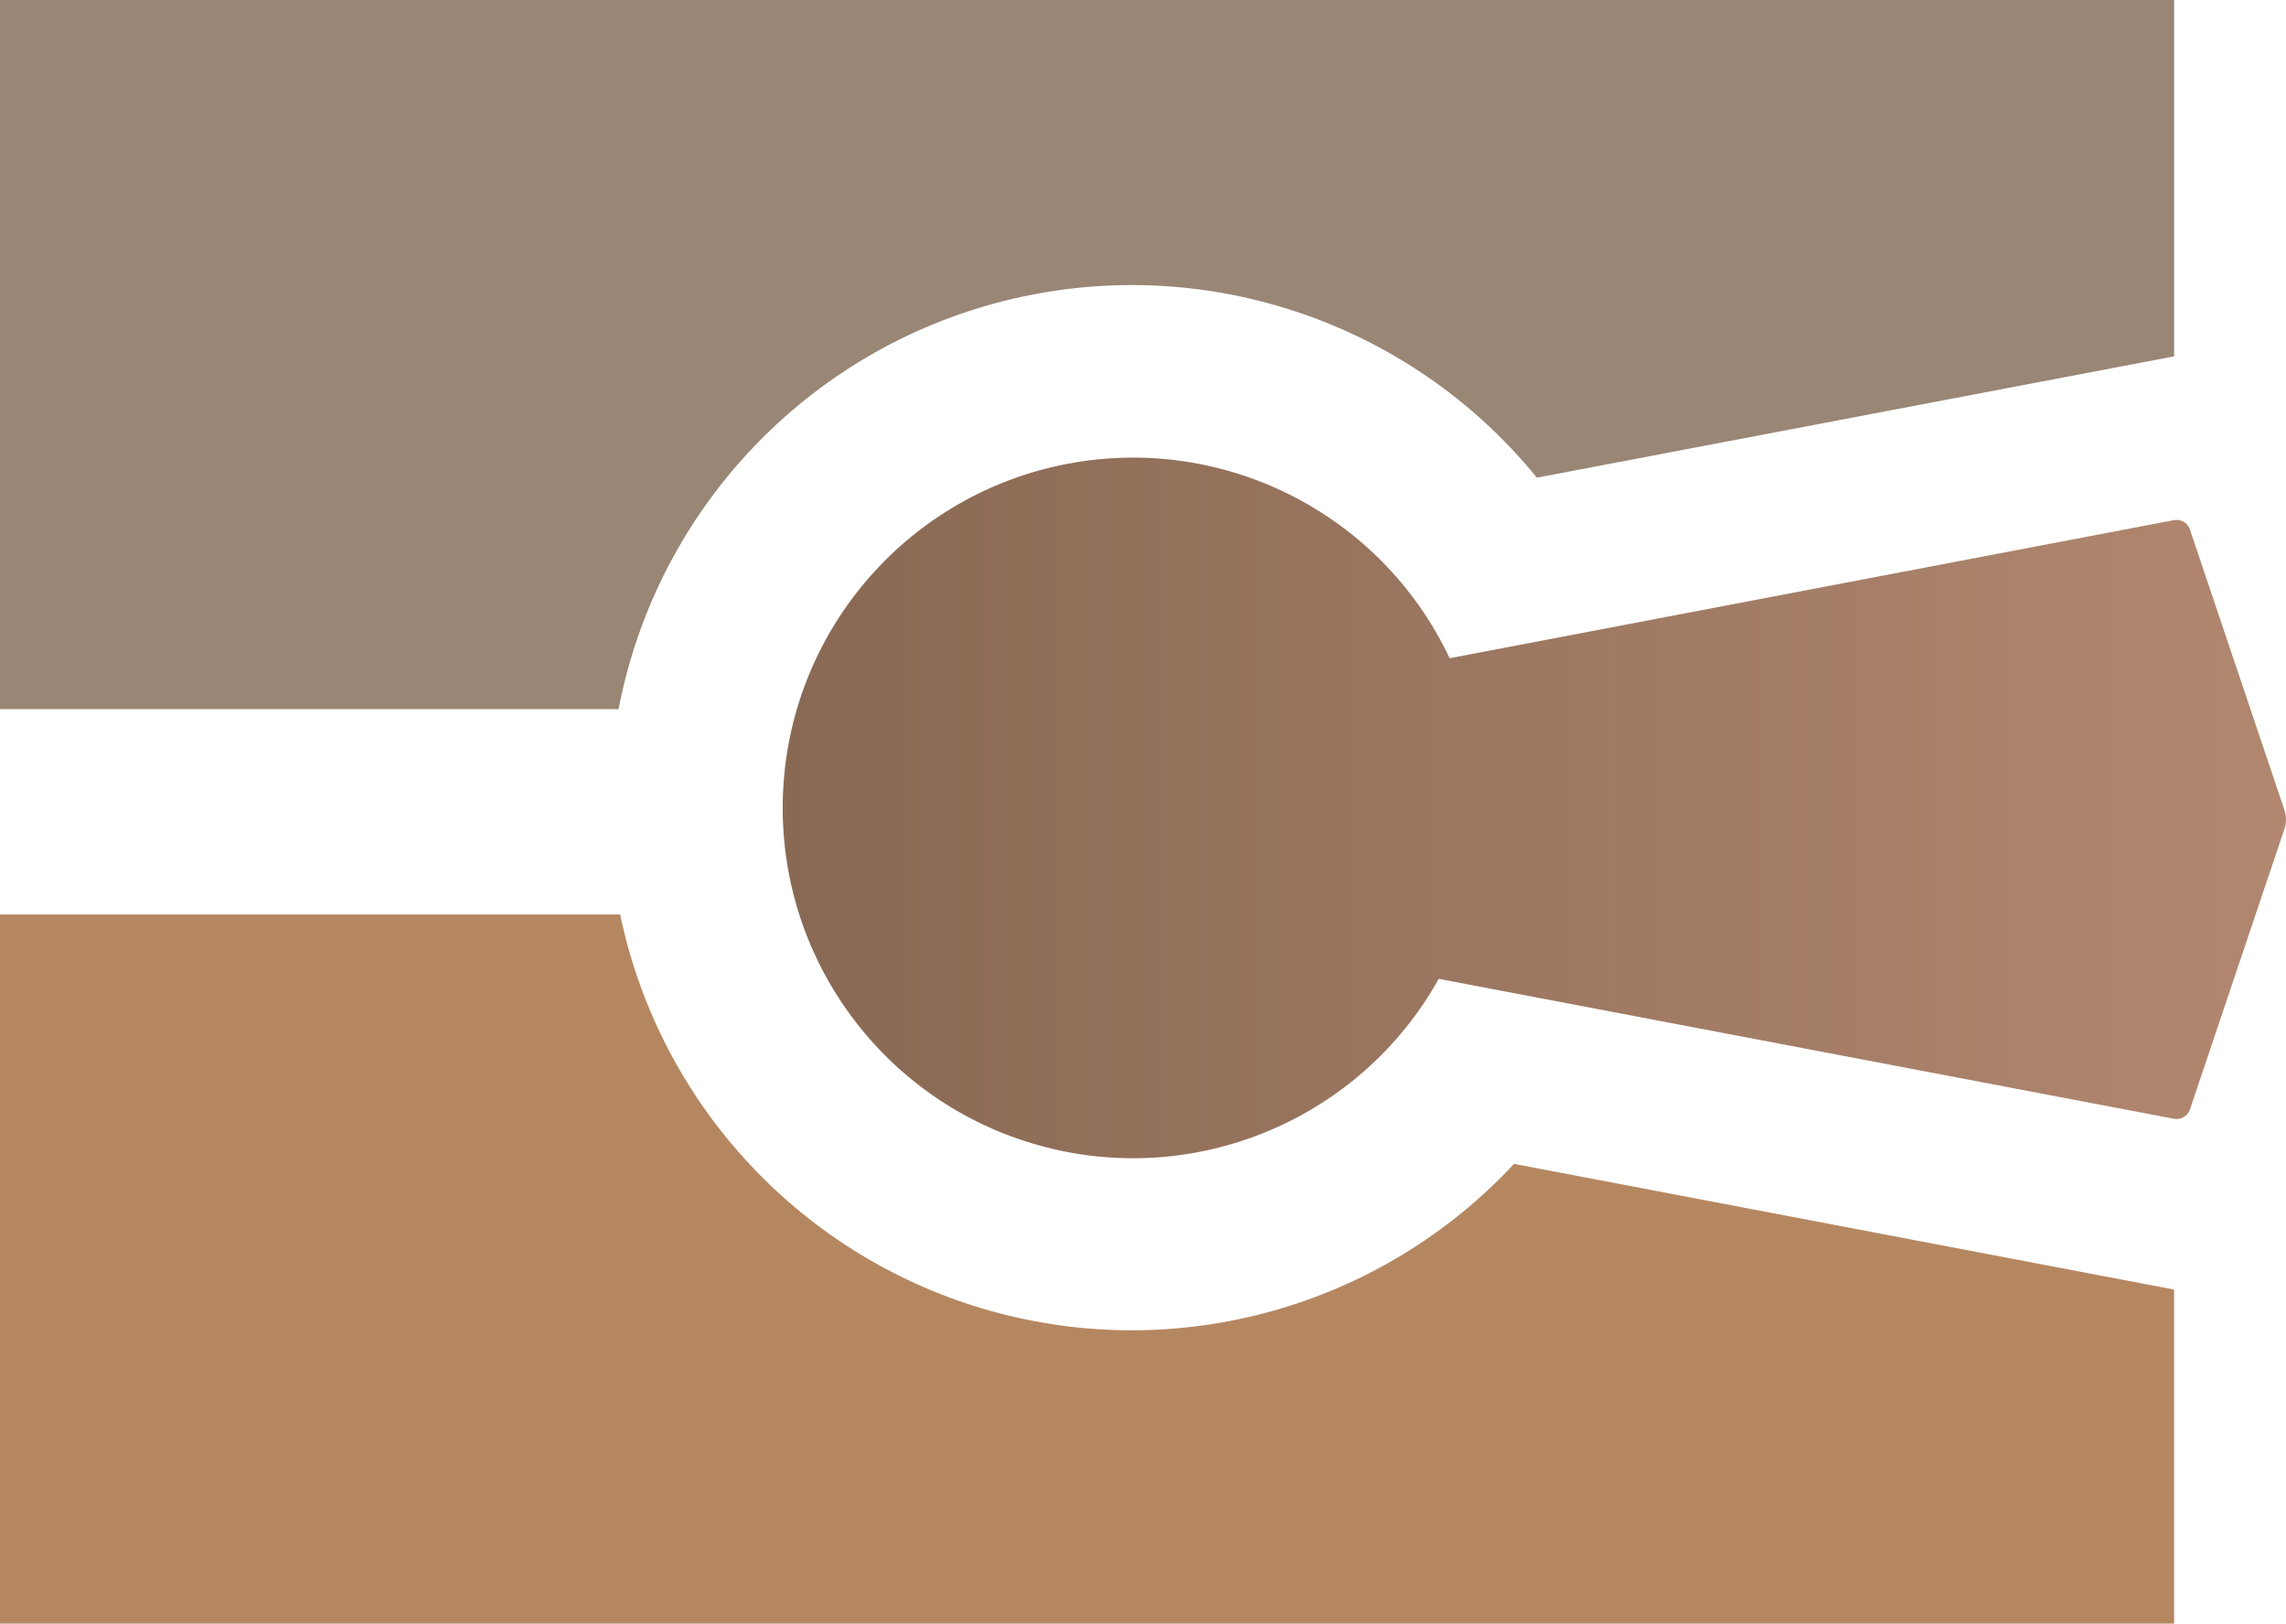
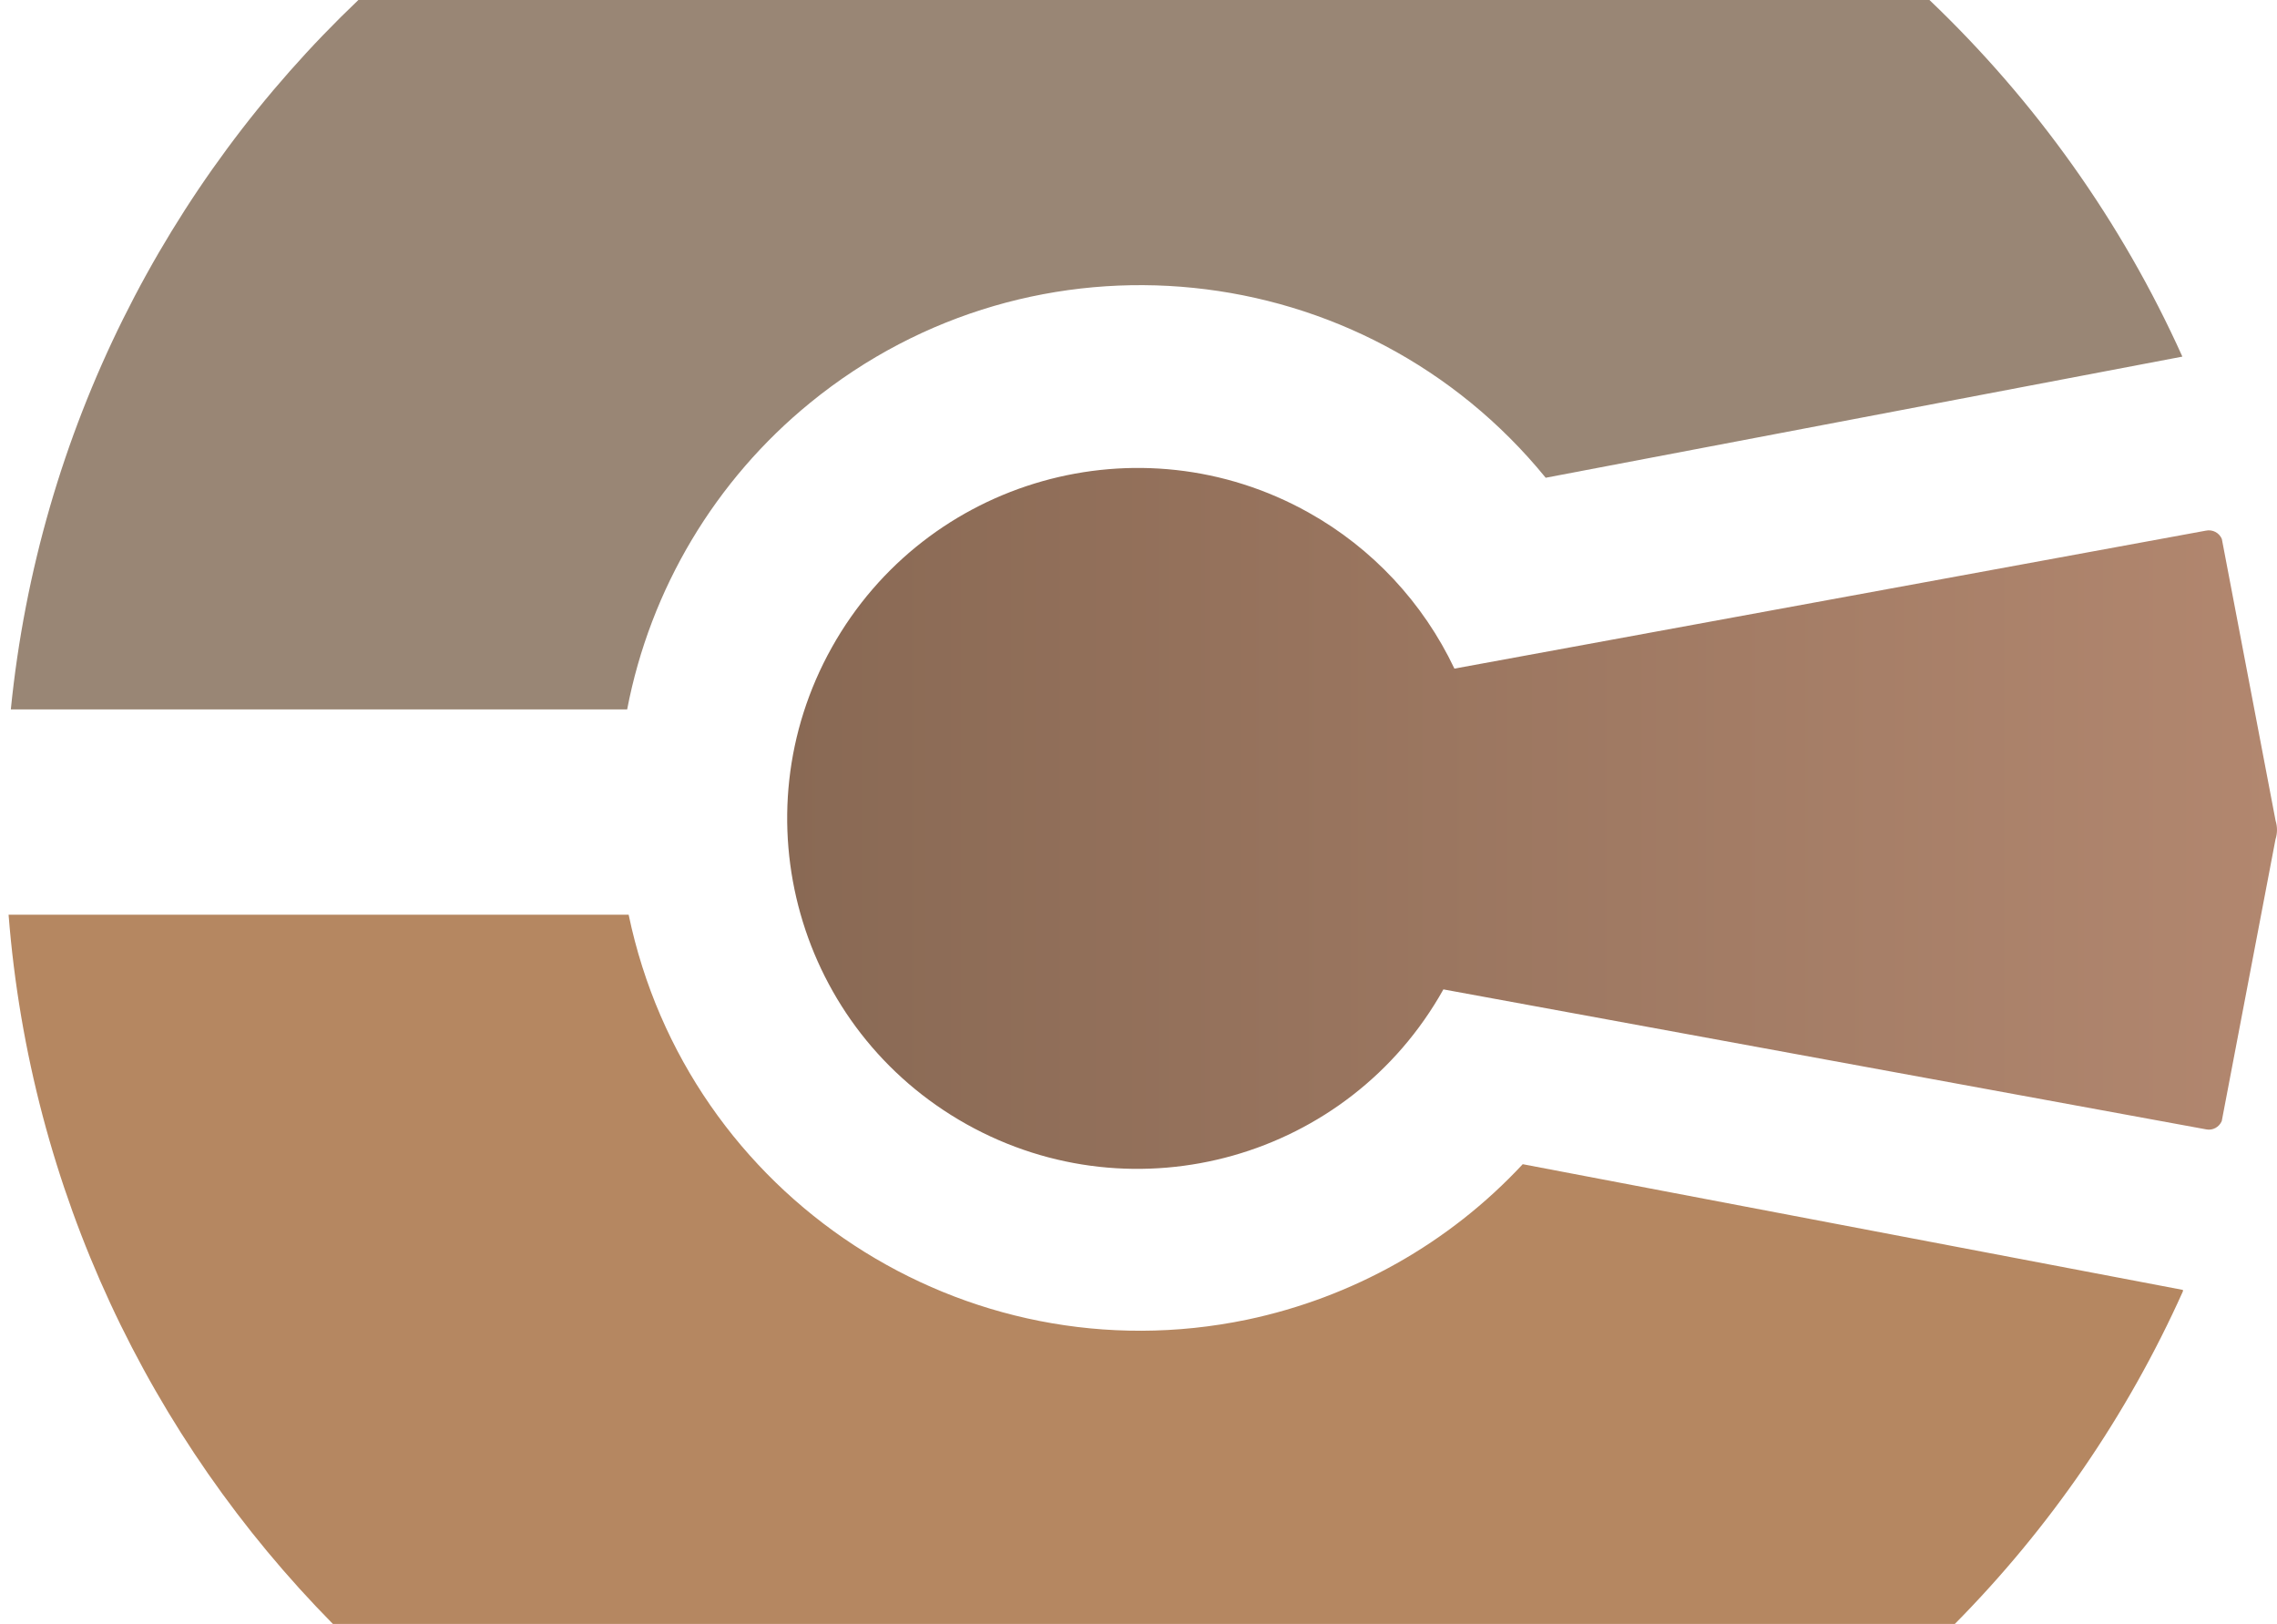
- <svg xmlns="http://www.w3.org/2000/svg" id="Layer_1" data-name="Layer 1" viewBox="0 0 244.99 174">
-   <defs>
-     <style>.cls-1{fill:#998675;}.cls-2{fill:#b58761;}.cls-3{fill:url(#linear-gradient);}</style>
-     <linearGradient id="linear-gradient" x1="256.99" y1="86.56" x2="95.86" y2="86.56" gradientUnits="userSpaceOnUse">
-       <stop offset="0" stop-color="#b2876f" />
-       <stop offset="1" stop-color="#896954" />
-     </linearGradient>
-   </defs>
-   <path class="cls-1" d="M245,0V38.19l-68.29,13A56,56,0,0,0,78.29,76H12V0Z" transform="translate(-12)" />
-   <path class="cls-2" d="M245,138.2V174H12V98H78.46a56,56,0,0,0,95.8,26.73Z" transform="translate(-12)" />
-   <path class="cls-3" d="M256.83,88.81,246.66,119a1.52,1.52,0,0,1-1.66.9l-78.81-15a37.54,37.54,0,1,1,1.17-34.36l77.58-14.79a1.51,1.51,0,0,1,1.72.9l10.17,30.18A3.25,3.25,0,0,1,256.83,88.81Z" transform="translate(-12)" />
+ <svg xmlns="http://www.w3.org/2000/svg" version="1.1" id="Layer_1" x="0px" y="0px" viewBox="0 0 243.98 174" style="enable-background:new 0 0 243.98 174;" xml:space="preserve">
+   <style type="text/css">
+ 	.st0{fill:#998675;}
+ 	.st1{fill:#B58761;}
+ 	.st2{fill:url(#SVGID_1_);}
+ </style>
+   <path class="st0" d="M233.84,38.21l-68.22,12.98c-19.54-23.98-54.81-27.59-78.79-8.05c-10.19,8.3-17.15,19.95-19.63,32.87H1.16  C4.15,46.2,17.86,19.55,38.4,0h168.34C218.07,10.8,227.33,23.75,233.84,38.21z" />
+   <path class="st1" d="M233.9,138.21v0.15c-5.98,13.33-14.3,25.39-24.44,35.64H35.67C16.06,154.13,3.24,127.55,0.92,98.01h66.44  c6.32,30.27,35.98,49.69,66.25,43.39c11.34-2.38,21.66-8.18,29.55-16.66L233.9,138.21z" />
+   <linearGradient id="SVGID_1_" gradientUnits="userSpaceOnUse" x1="255.978" y1="921.052" x2="96.344" y2="921.052" gradientTransform="matrix(1 0 0 1 -12 -833.3666)">
+     <stop offset="0" style="stop-color:#B2876F" />
+     <stop offset="1" style="stop-color:#896954" />
+   </linearGradient>
+   <path class="st2" d="M243.82,89.93l-5.76,30.19c-0.28,0.65-0.97,1.03-1.66,0.89l-81.74-15c-10.12,18.1-32.99,24.57-51.09,14.45  S79.01,87.47,89.13,69.37s32.99-24.57,51.09-14.45c6.82,3.81,12.28,9.67,15.62,16.72l80.51-14.78c0.72-0.16,1.44,0.22,1.72,0.89  l5.76,30.19C244.03,88.59,244.03,89.28,243.82,89.93z" />
</svg>
